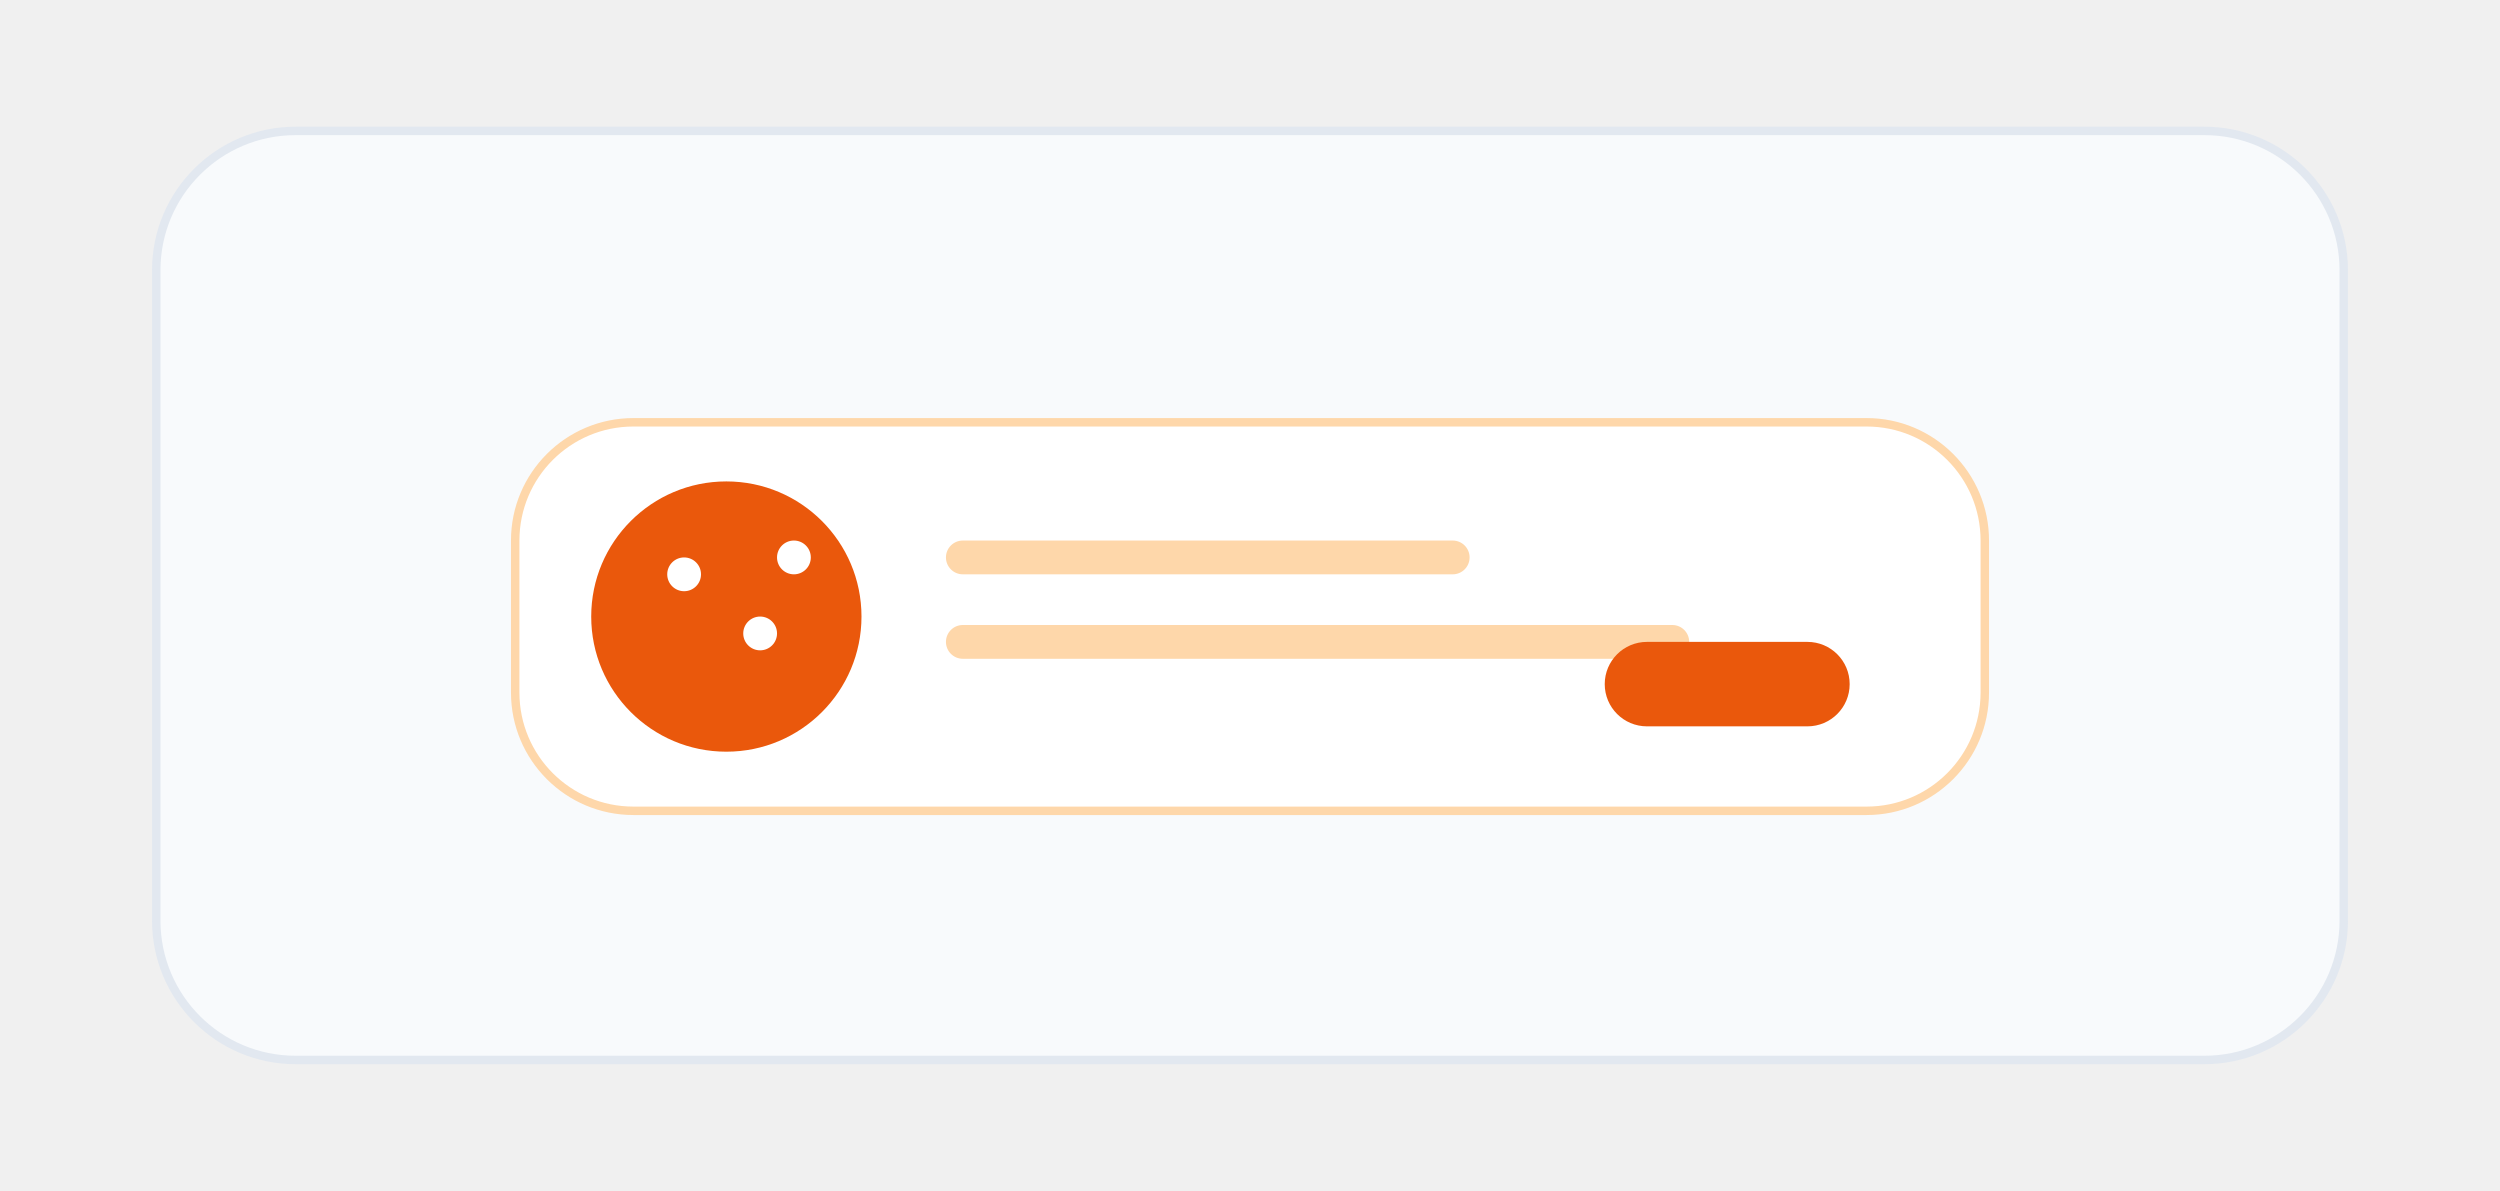
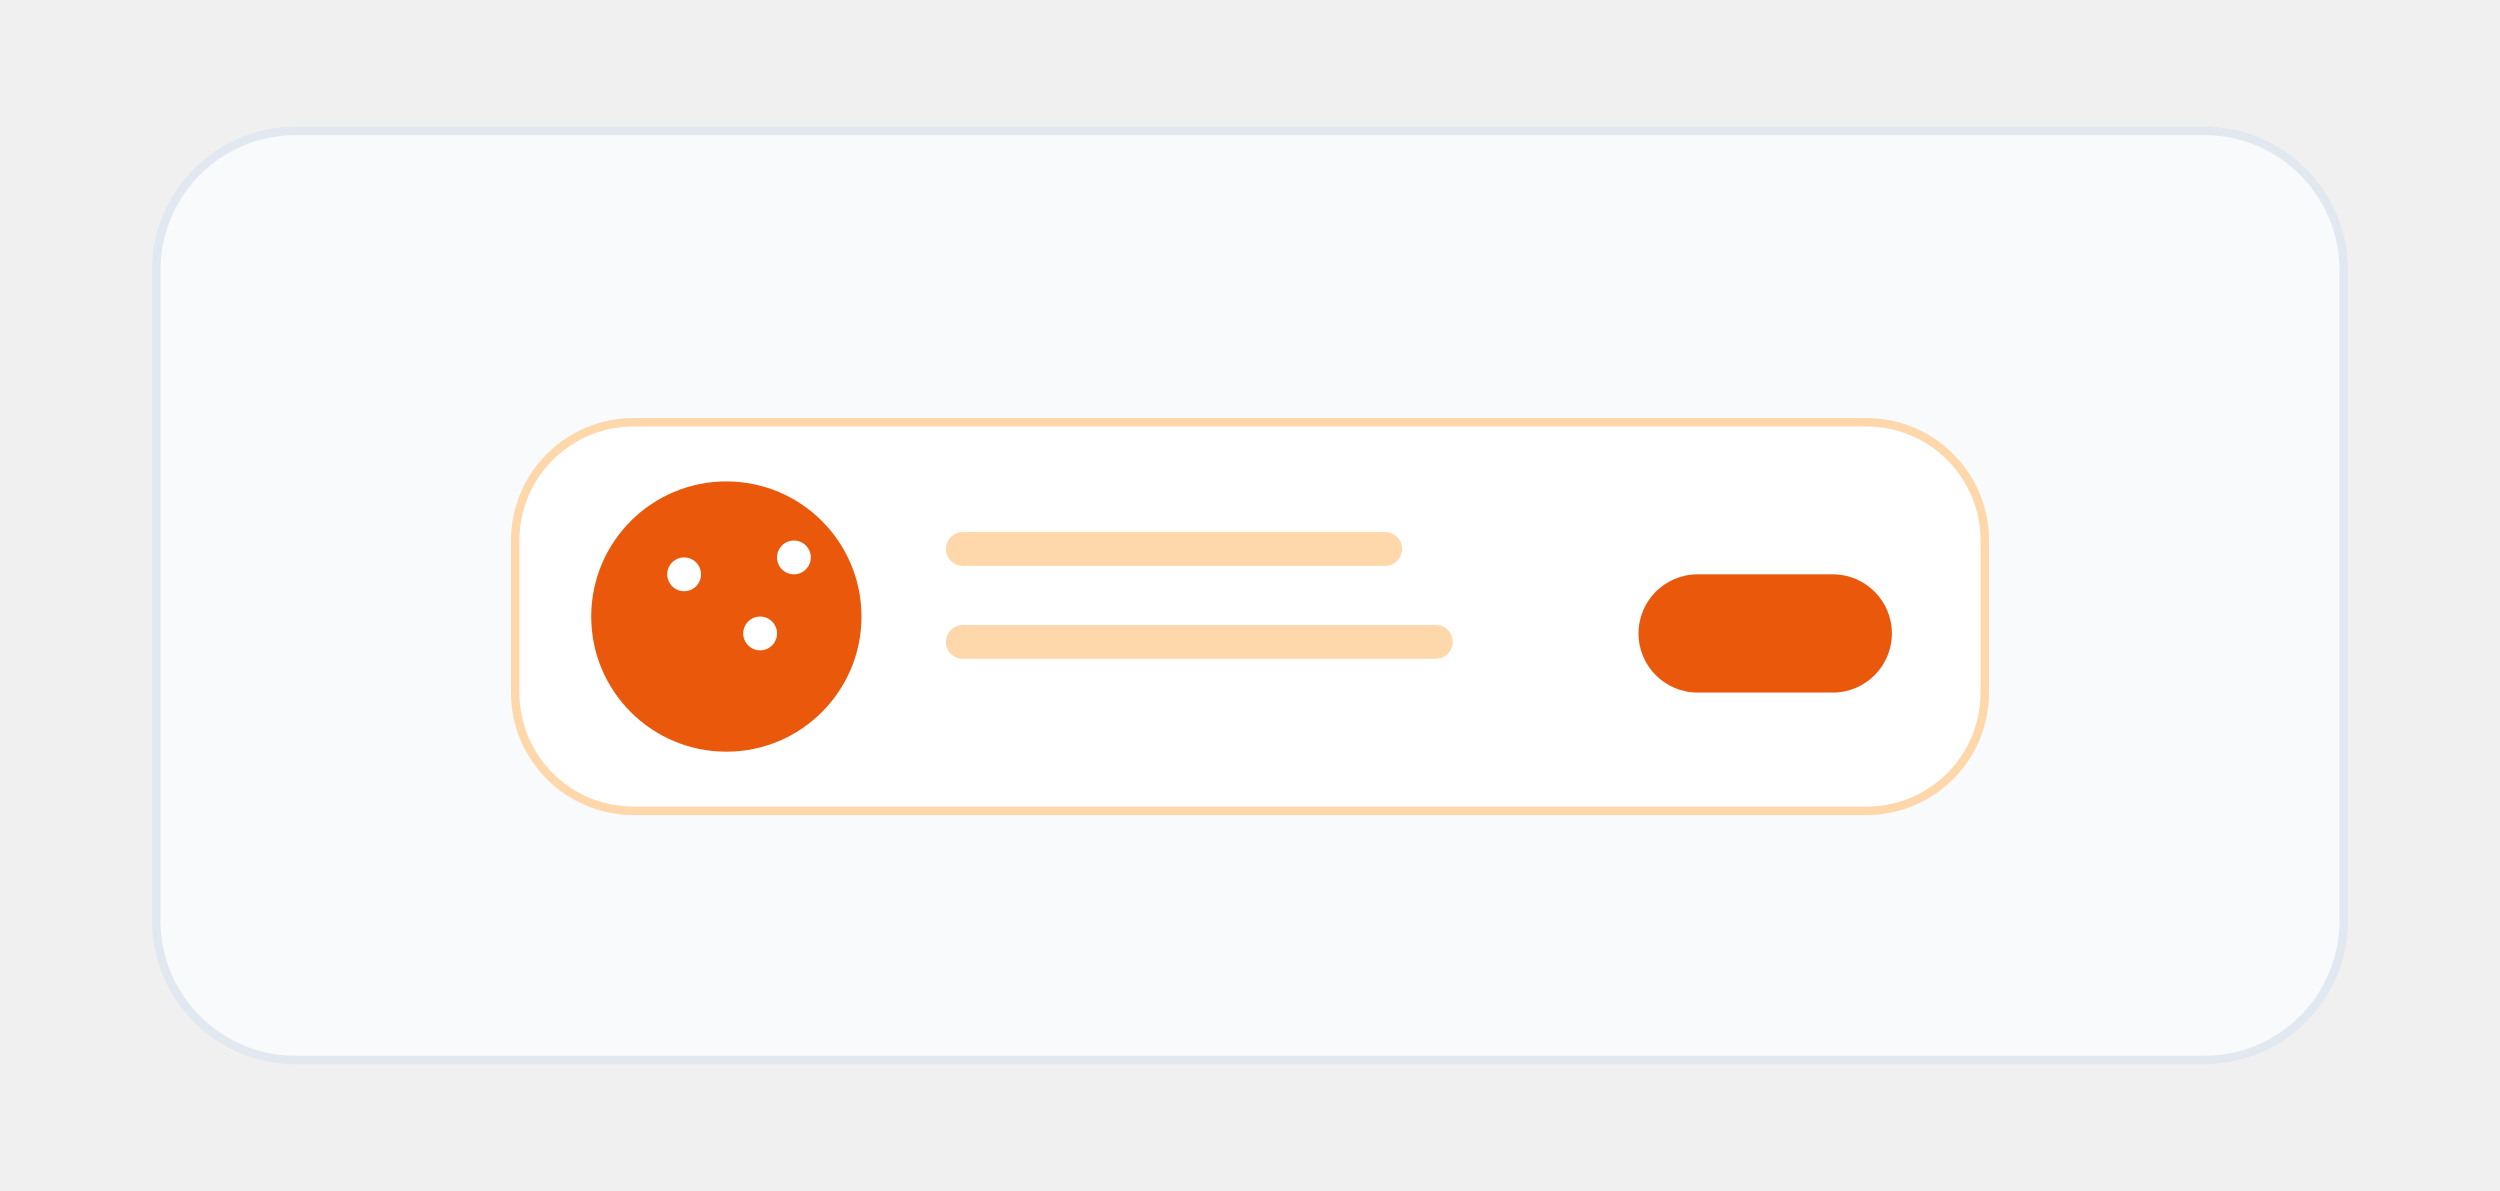
<svg xmlns="http://www.w3.org/2000/svg" width="296" height="141" viewBox="0 0 296 141" fill="none">
  <rect x="18.5" y="15.5" width="259" height="110" rx="16.5" fill="#F8FAFC" />
  <rect x="18.5" y="15.5" width="259" height="110" rx="16.5" stroke="#E2E8F0" />
  <rect x="61" y="50" width="174" height="46" rx="14" fill="#FFFFFF" stroke="#FED7AA" />
  <circle cx="86" cy="73" r="16" fill="#EA580C" />
  <circle cx="81" cy="68" r="2" fill="#FFFFFF" />
  <circle cx="90" cy="75" r="2" fill="#FFFFFF" />
  <circle cx="94" cy="66" r="2" fill="#FFFFFF" />
-   <rect x="112" y="64" width="62" height="4" rx="2" fill="#FED7AA" />
-   <rect x="112" y="74" width="88" height="4" rx="2" fill="#FED7AA" />
-   <rect x="190" y="76" width="29" height="10" rx="5" fill="#EA580C" />
+   <rect x="112" y="63" width="54" height="4" rx="2" fill="#FED7AA" />
+   <rect x="112" y="74" width="60" height="4" rx="2" fill="#FED7AA" />
+   <rect x="194" y="68" width="30" height="14" rx="7" fill="#EA580C" />
</svg>
